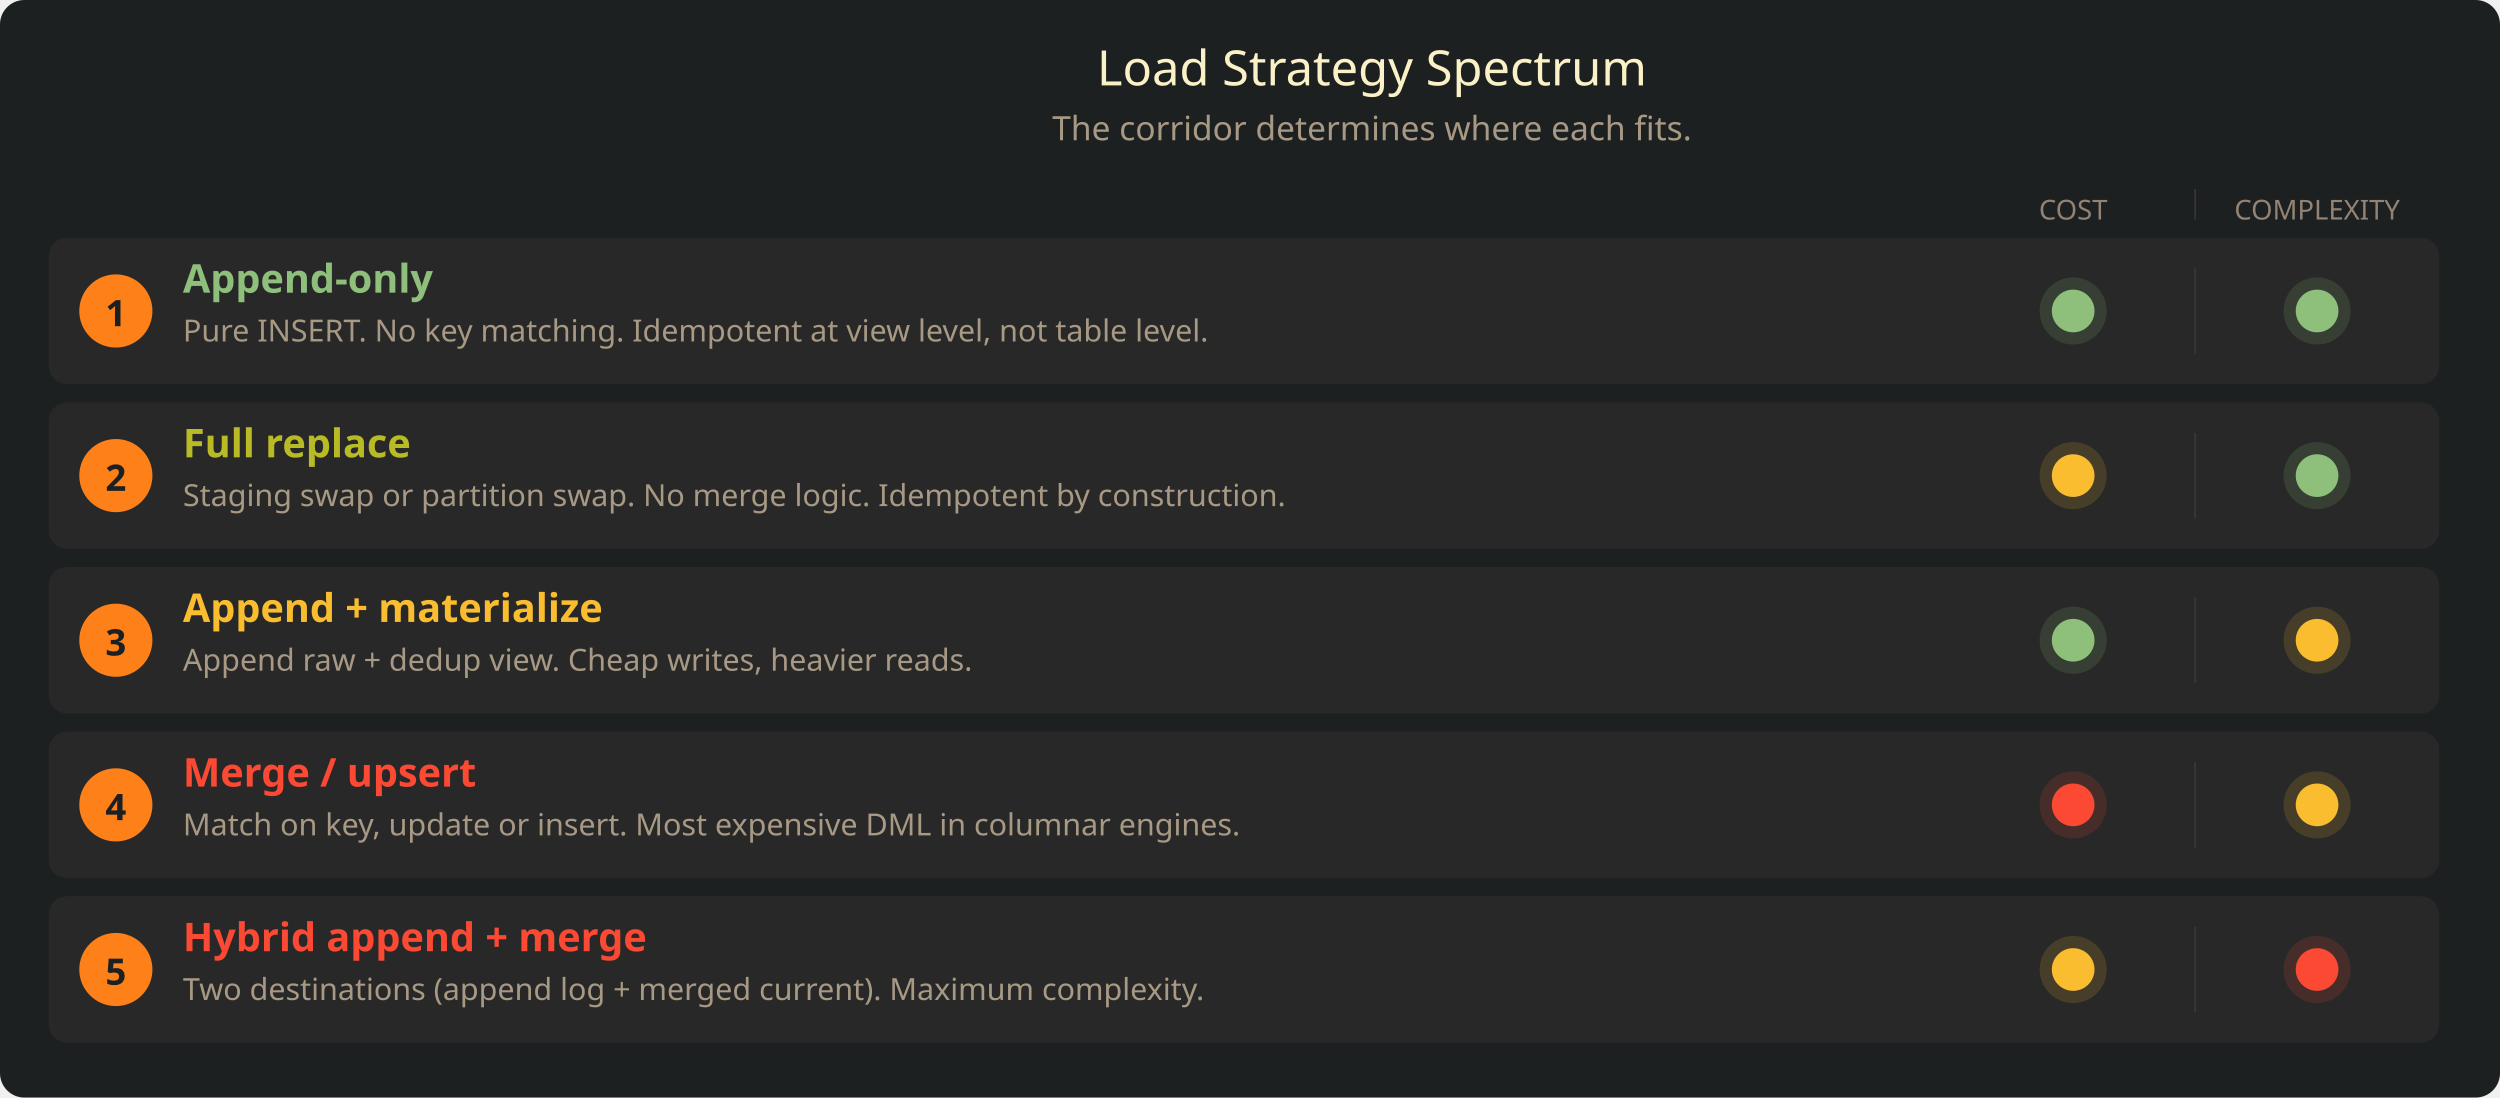
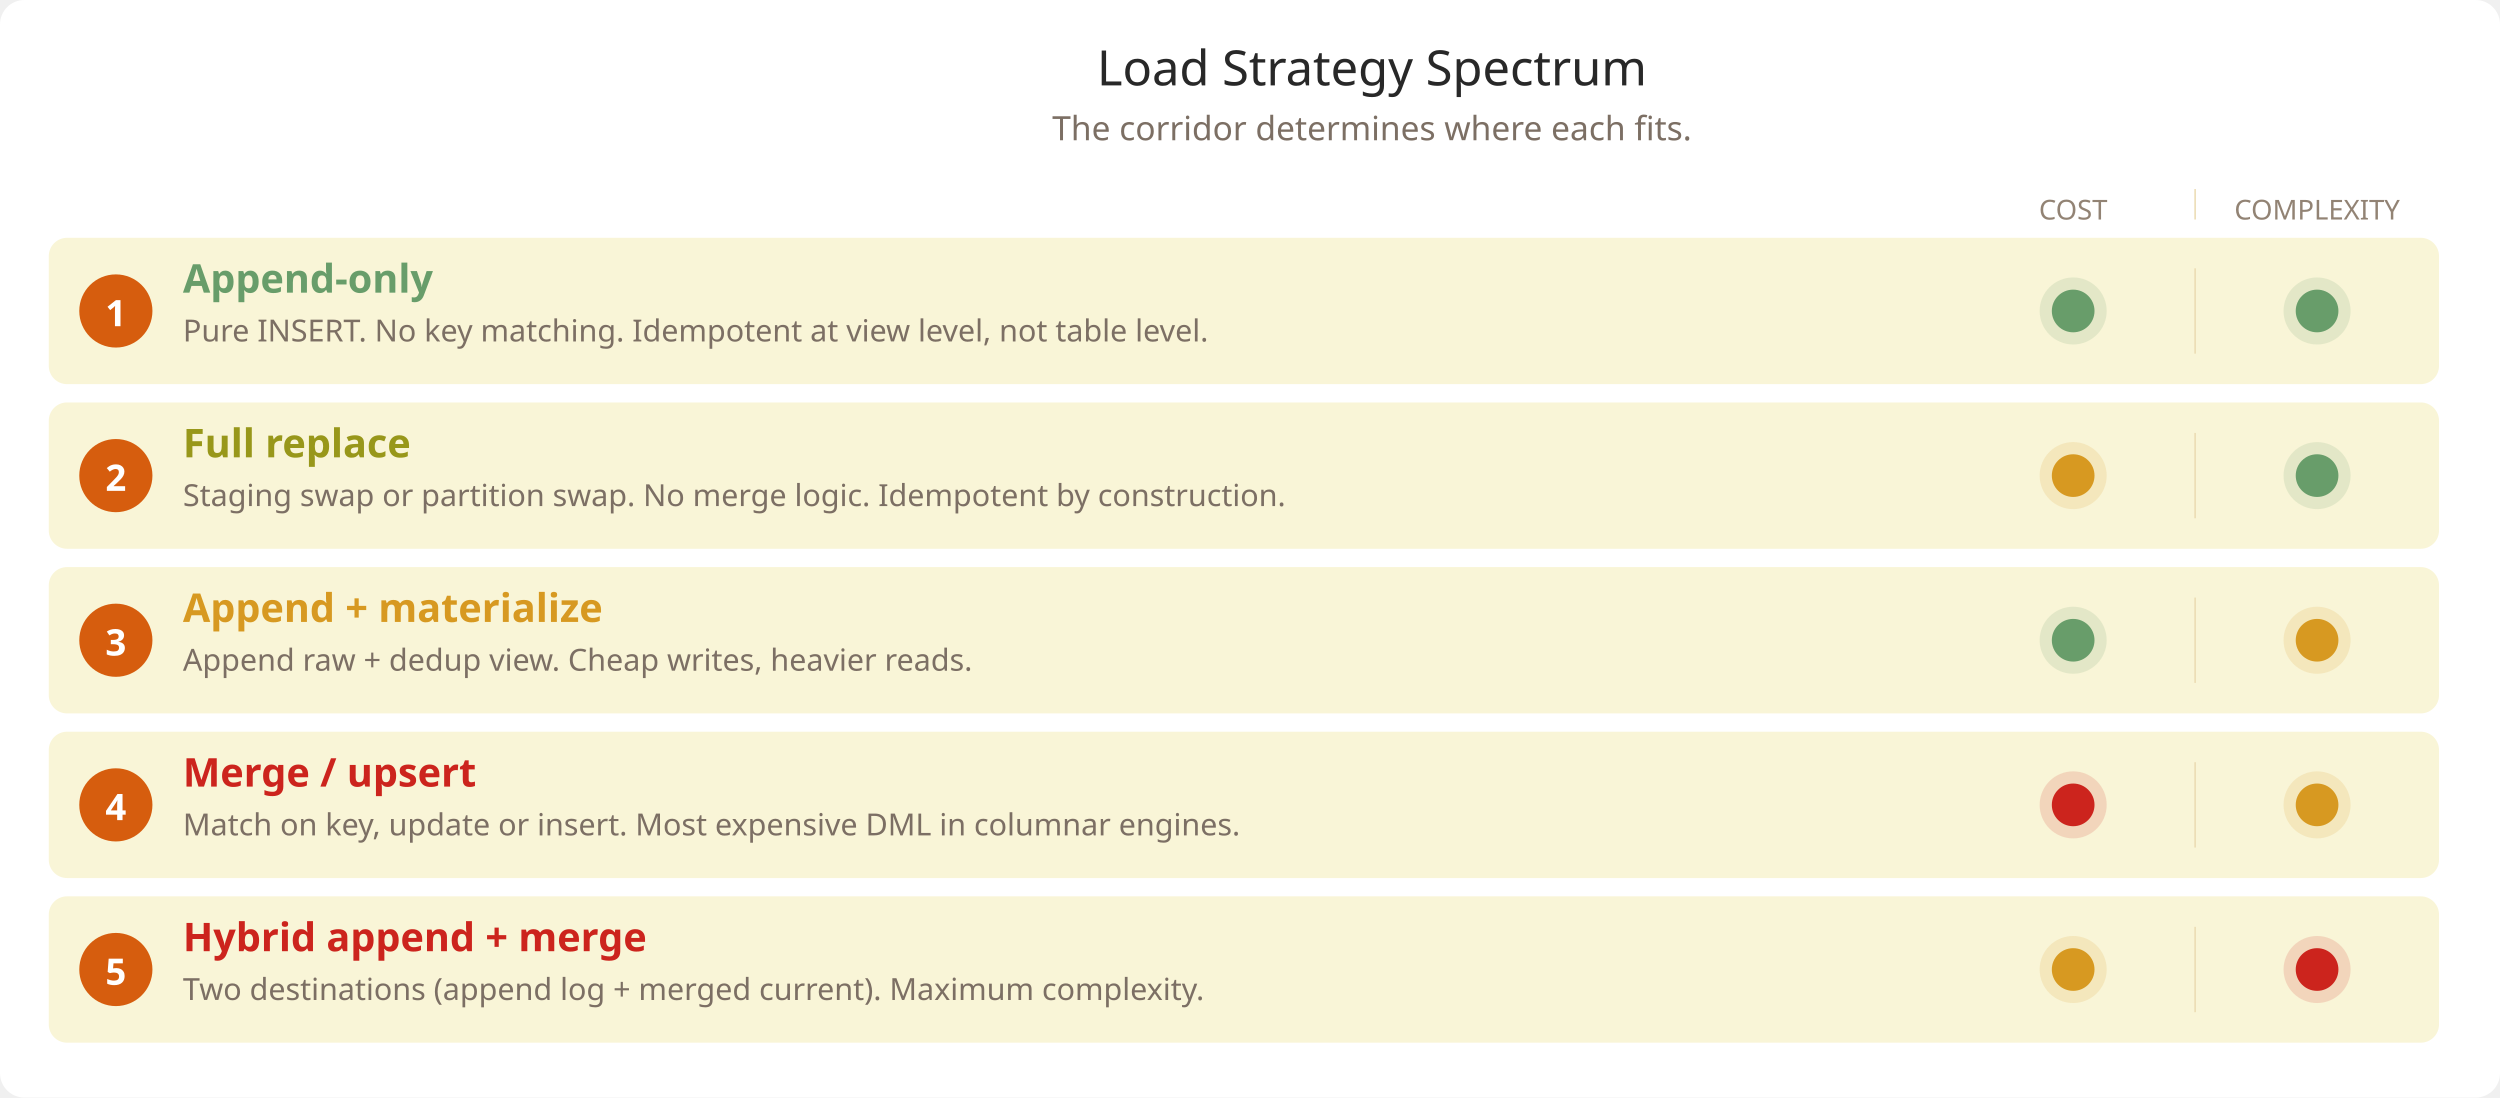
<svg xmlns="http://www.w3.org/2000/svg" width="820" height="360" viewBox="0 0 820 360">
-   <rect width="820" height="360" fill="#1d2021" rx="8" />
-   <text x="450" y="28" text-anchor="middle" fill="#fbf1c7" font-family="system-ui,sans-serif" font-size="16" font-weight="500">Load Strategy Spectrum</text>
-   <text x="450" y="46" text-anchor="middle" fill="#a89984" font-family="system-ui,sans-serif" font-size="11">The corridor determines where each fits.</text>
+   <rect width="820" height="360" fill="#ffffff" rx="8" />
+   <text x="450" y="28" text-anchor="middle" fill="#282828" font-family="system-ui,sans-serif" font-size="16" font-weight="500">Load Strategy Spectrum</text>
+   <text x="450" y="46" text-anchor="middle" fill="#7c6f64" font-family="system-ui,sans-serif" font-size="11">The corridor determines where each fits.</text>
  <text x="680" y="72" text-anchor="middle" fill="#928374" font-family="system-ui,sans-serif" font-size="9">COST</text>
-   <line x1="720" y1="62" x2="720" y2="72" stroke="#3c3836" stroke-width="0.5" />
+   <line x1="720" y1="62" x2="720" y2="72" stroke="#ebdbb2" stroke-width="0.5" />
  <text x="760" y="72" text-anchor="middle" fill="#928374" font-family="system-ui,sans-serif" font-size="9">COMPLEXITY</text>
-   <rect x="16" y="78" width="784" height="48" fill="#282828" rx="6" />
-   <circle cx="38" cy="102" r="12" fill="#fe8019" />
-   <text x="38" y="107" text-anchor="middle" fill="#1d2021" font-family="system-ui,sans-serif" font-size="12" font-weight="700">1</text>
-   <text x="60" y="96" fill="#8ec07c" font-family="system-ui,sans-serif" font-size="13" font-weight="600">Append-only</text>
-   <text x="60" y="112" fill="#a89984" font-family="system-ui,sans-serif" font-size="10">Pure INSERT. No key matching. Idempotent at view level, not table level.</text>
-   <circle cx="680" cy="102" r="7" fill="#8ec07c" />
-   <circle cx="680" cy="102" r="11" fill="#8ec07c" opacity="0.15" />
-   <line x1="720" y1="88" x2="720" y2="116" stroke="#3c3836" stroke-width="0.5" />
-   <circle cx="760" cy="102" r="7" fill="#8ec07c" />
-   <circle cx="760" cy="102" r="11" fill="#8ec07c" opacity="0.15" />
-   <rect x="16" y="132" width="784" height="48" fill="#282828" rx="6" />
-   <circle cx="38" cy="156" r="12" fill="#fe8019" />
-   <text x="38" y="161" text-anchor="middle" fill="#1d2021" font-family="system-ui,sans-serif" font-size="12" font-weight="700">2</text>
-   <text x="60" y="150" fill="#b8bb26" font-family="system-ui,sans-serif" font-size="13" font-weight="600">Full replace</text>
-   <text x="60" y="166" fill="#a89984" font-family="system-ui,sans-serif" font-size="10">Staging swap or partition swap. No merge logic. Idempotent by construction.</text>
-   <circle cx="680" cy="156" r="7" fill="#fabd2f" />
-   <circle cx="680" cy="156" r="11" fill="#fabd2f" opacity="0.15" />
-   <line x1="720" y1="142" x2="720" y2="170" stroke="#3c3836" stroke-width="0.5" />
-   <circle cx="760" cy="156" r="7" fill="#8ec07c" />
-   <circle cx="760" cy="156" r="11" fill="#8ec07c" opacity="0.15" />
-   <rect x="16" y="186" width="784" height="48" fill="#282828" rx="6" />
-   <circle cx="38" cy="210" r="12" fill="#fe8019" />
-   <text x="38" y="215" text-anchor="middle" fill="#1d2021" font-family="system-ui,sans-serif" font-size="12" font-weight="700">3</text>
-   <text x="60" y="204" fill="#fabd2f" font-family="system-ui,sans-serif" font-size="13" font-weight="600">Append + materialize</text>
-   <text x="60" y="220" fill="#a89984" font-family="system-ui,sans-serif" font-size="10">Append raw + dedup view. Cheap writes, heavier reads.</text>
-   <circle cx="680" cy="210" r="7" fill="#8ec07c" />
-   <circle cx="680" cy="210" r="11" fill="#8ec07c" opacity="0.15" />
-   <line x1="720" y1="196" x2="720" y2="224" stroke="#3c3836" stroke-width="0.5" />
-   <circle cx="760" cy="210" r="7" fill="#fabd2f" />
-   <circle cx="760" cy="210" r="11" fill="#fabd2f" opacity="0.15" />
-   <rect x="16" y="240" width="784" height="48" fill="#282828" rx="6" />
-   <circle cx="38" cy="264" r="12" fill="#fe8019" />
-   <text x="38" y="269" text-anchor="middle" fill="#1d2021" font-family="system-ui,sans-serif" font-size="12" font-weight="700">4</text>
-   <text x="60" y="258" fill="#fb4934" font-family="system-ui,sans-serif" font-size="13" font-weight="600">Merge / upsert</text>
-   <text x="60" y="274" fill="#a89984" font-family="system-ui,sans-serif" font-size="10">Match on key, update or insert. Most expensive DML in columnar engines.</text>
-   <circle cx="680" cy="264" r="7" fill="#fb4934" />
-   <circle cx="680" cy="264" r="11" fill="#fb4934" opacity="0.15" />
-   <line x1="720" y1="250" x2="720" y2="278" stroke="#3c3836" stroke-width="0.5" />
-   <circle cx="760" cy="264" r="7" fill="#fabd2f" />
-   <circle cx="760" cy="264" r="11" fill="#fabd2f" opacity="0.15" />
-   <rect x="16" y="294" width="784" height="48" fill="#282828" rx="6" />
-   <circle cx="38" cy="318" r="12" fill="#fe8019" />
-   <text x="38" y="323" text-anchor="middle" fill="#1d2021" font-family="system-ui,sans-serif" font-size="12" font-weight="700">5</text>
-   <text x="60" y="312" fill="#fb4934" font-family="system-ui,sans-serif" font-size="13" font-weight="600">Hybrid append + merge</text>
-   <text x="60" y="328" fill="#a89984" font-family="system-ui,sans-serif" font-size="10">Two destinations (append log + merged current). Maximum complexity.</text>
-   <circle cx="680" cy="318" r="7" fill="#fabd2f" />
-   <circle cx="680" cy="318" r="11" fill="#fabd2f" opacity="0.15" />
-   <line x1="720" y1="304" x2="720" y2="332" stroke="#3c3836" stroke-width="0.5" />
-   <circle cx="760" cy="318" r="7" fill="#fb4934" />
-   <circle cx="760" cy="318" r="11" fill="#fb4934" opacity="0.15" />
+   <rect x="16" y="78" width="784" height="48" fill="#f9f5d7" rx="6" />
+   <circle cx="38" cy="102" r="12" fill="#d65d0e" />
+   <text x="38" y="107" text-anchor="middle" fill="#ffffff" font-family="system-ui,sans-serif" font-size="12" font-weight="700">1</text>
+   <text x="60" y="96" fill="#689d6a" font-family="system-ui,sans-serif" font-size="13" font-weight="600">Append-only</text>
+   <text x="60" y="112" fill="#7c6f64" font-family="system-ui,sans-serif" font-size="10">Pure INSERT. No key matching. Idempotent at view level, not table level.</text>
+   <circle cx="680" cy="102" r="7" fill="#689d6a" />
+   <circle cx="680" cy="102" r="11" fill="#689d6a" opacity="0.15" />
+   <line x1="720" y1="88" x2="720" y2="116" stroke="#ebdbb2" stroke-width="0.5" />
+   <circle cx="760" cy="102" r="7" fill="#689d6a" />
+   <circle cx="760" cy="102" r="11" fill="#689d6a" opacity="0.15" />
+   <rect x="16" y="132" width="784" height="48" fill="#f9f5d7" rx="6" />
+   <circle cx="38" cy="156" r="12" fill="#d65d0e" />
+   <text x="38" y="161" text-anchor="middle" fill="#ffffff" font-family="system-ui,sans-serif" font-size="12" font-weight="700">2</text>
+   <text x="60" y="150" fill="#98971a" font-family="system-ui,sans-serif" font-size="13" font-weight="600">Full replace</text>
+   <text x="60" y="166" fill="#7c6f64" font-family="system-ui,sans-serif" font-size="10">Staging swap or partition swap. No merge logic. Idempotent by construction.</text>
+   <circle cx="680" cy="156" r="7" fill="#d79921" />
+   <circle cx="680" cy="156" r="11" fill="#d79921" opacity="0.15" />
+   <line x1="720" y1="142" x2="720" y2="170" stroke="#ebdbb2" stroke-width="0.5" />
+   <circle cx="760" cy="156" r="7" fill="#689d6a" />
+   <circle cx="760" cy="156" r="11" fill="#689d6a" opacity="0.15" />
+   <rect x="16" y="186" width="784" height="48" fill="#f9f5d7" rx="6" />
+   <circle cx="38" cy="210" r="12" fill="#d65d0e" />
+   <text x="38" y="215" text-anchor="middle" fill="#ffffff" font-family="system-ui,sans-serif" font-size="12" font-weight="700">3</text>
+   <text x="60" y="204" fill="#d79921" font-family="system-ui,sans-serif" font-size="13" font-weight="600">Append + materialize</text>
+   <text x="60" y="220" fill="#7c6f64" font-family="system-ui,sans-serif" font-size="10">Append raw + dedup view. Cheap writes, heavier reads.</text>
+   <circle cx="680" cy="210" r="7" fill="#689d6a" />
+   <circle cx="680" cy="210" r="11" fill="#689d6a" opacity="0.15" />
+   <line x1="720" y1="196" x2="720" y2="224" stroke="#ebdbb2" stroke-width="0.5" />
+   <circle cx="760" cy="210" r="7" fill="#d79921" />
+   <circle cx="760" cy="210" r="11" fill="#d79921" opacity="0.15" />
+   <rect x="16" y="240" width="784" height="48" fill="#f9f5d7" rx="6" />
+   <circle cx="38" cy="264" r="12" fill="#d65d0e" />
+   <text x="38" y="269" text-anchor="middle" fill="#ffffff" font-family="system-ui,sans-serif" font-size="12" font-weight="700">4</text>
+   <text x="60" y="258" fill="#cc241d" font-family="system-ui,sans-serif" font-size="13" font-weight="600">Merge / upsert</text>
+   <text x="60" y="274" fill="#7c6f64" font-family="system-ui,sans-serif" font-size="10">Match on key, update or insert. Most expensive DML in columnar engines.</text>
+   <circle cx="680" cy="264" r="7" fill="#cc241d" />
+   <circle cx="680" cy="264" r="11" fill="#cc241d" opacity="0.15" />
+   <line x1="720" y1="250" x2="720" y2="278" stroke="#ebdbb2" stroke-width="0.5" />
+   <circle cx="760" cy="264" r="7" fill="#d79921" />
+   <circle cx="760" cy="264" r="11" fill="#d79921" opacity="0.15" />
+   <rect x="16" y="294" width="784" height="48" fill="#f9f5d7" rx="6" />
+   <circle cx="38" cy="318" r="12" fill="#d65d0e" />
+   <text x="38" y="323" text-anchor="middle" fill="#ffffff" font-family="system-ui,sans-serif" font-size="12" font-weight="700">5</text>
+   <text x="60" y="312" fill="#cc241d" font-family="system-ui,sans-serif" font-size="13" font-weight="600">Hybrid append + merge</text>
+   <text x="60" y="328" fill="#7c6f64" font-family="system-ui,sans-serif" font-size="10">Two destinations (append log + merged current). Maximum complexity.</text>
+   <circle cx="680" cy="318" r="7" fill="#d79921" />
+   <circle cx="680" cy="318" r="11" fill="#d79921" opacity="0.15" />
+   <line x1="720" y1="304" x2="720" y2="332" stroke="#ebdbb2" stroke-width="0.5" />
+   <circle cx="760" cy="318" r="7" fill="#cc241d" />
+   <circle cx="760" cy="318" r="11" fill="#cc241d" opacity="0.15" />
</svg>
